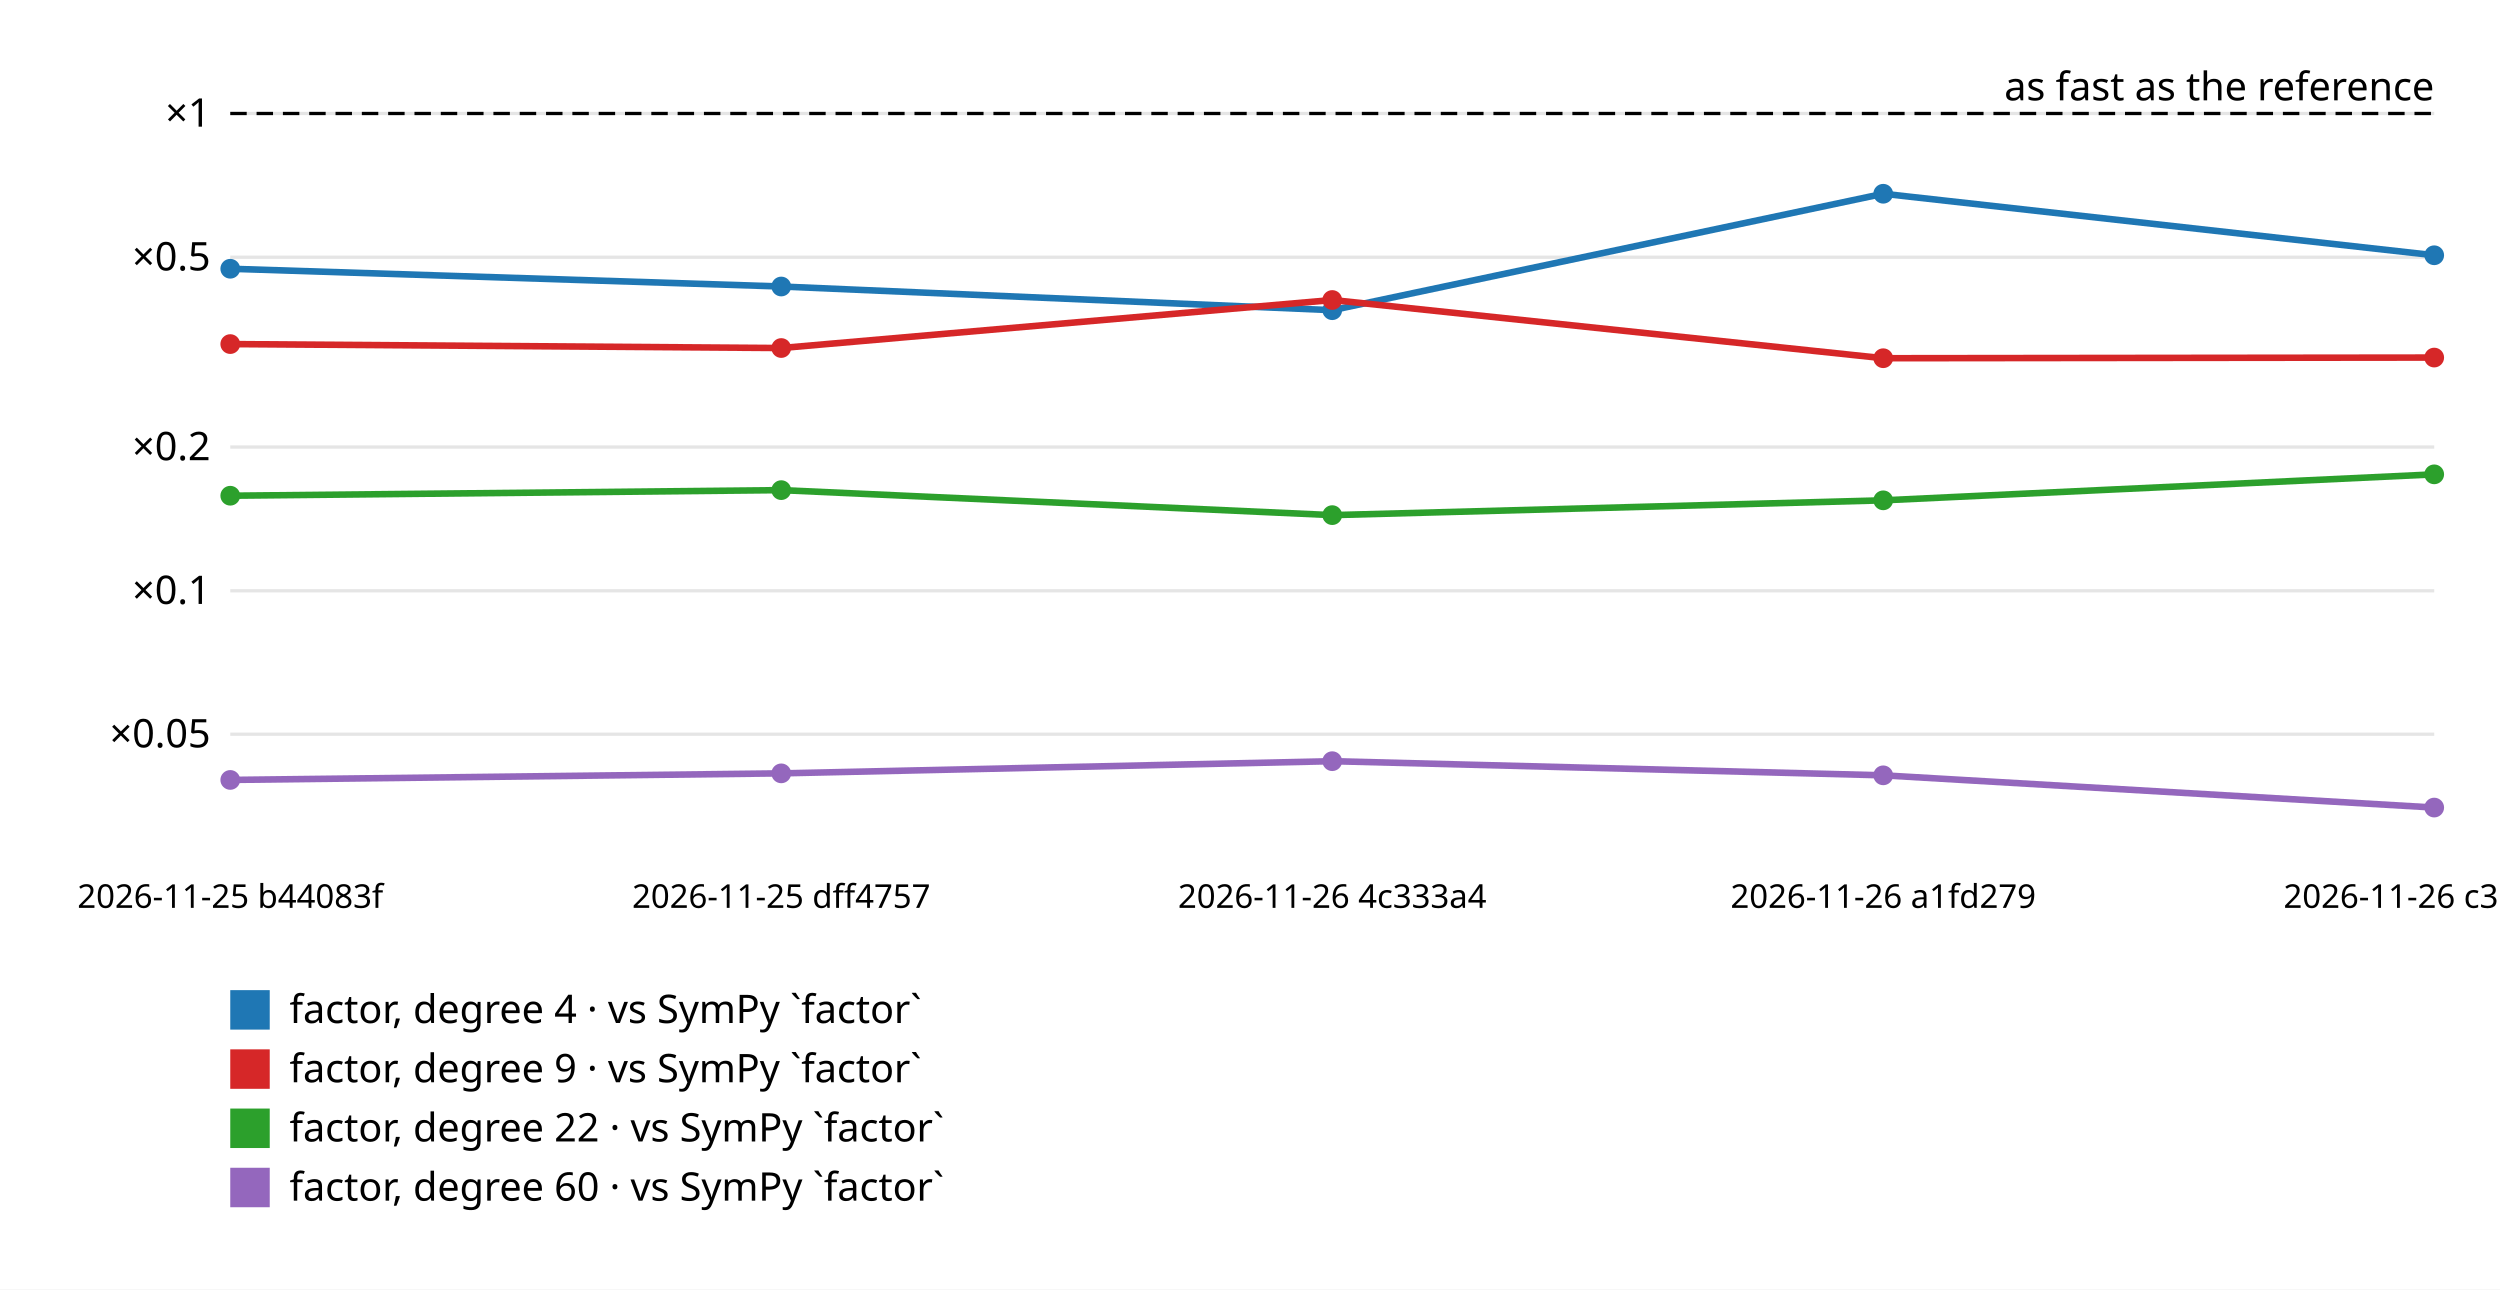
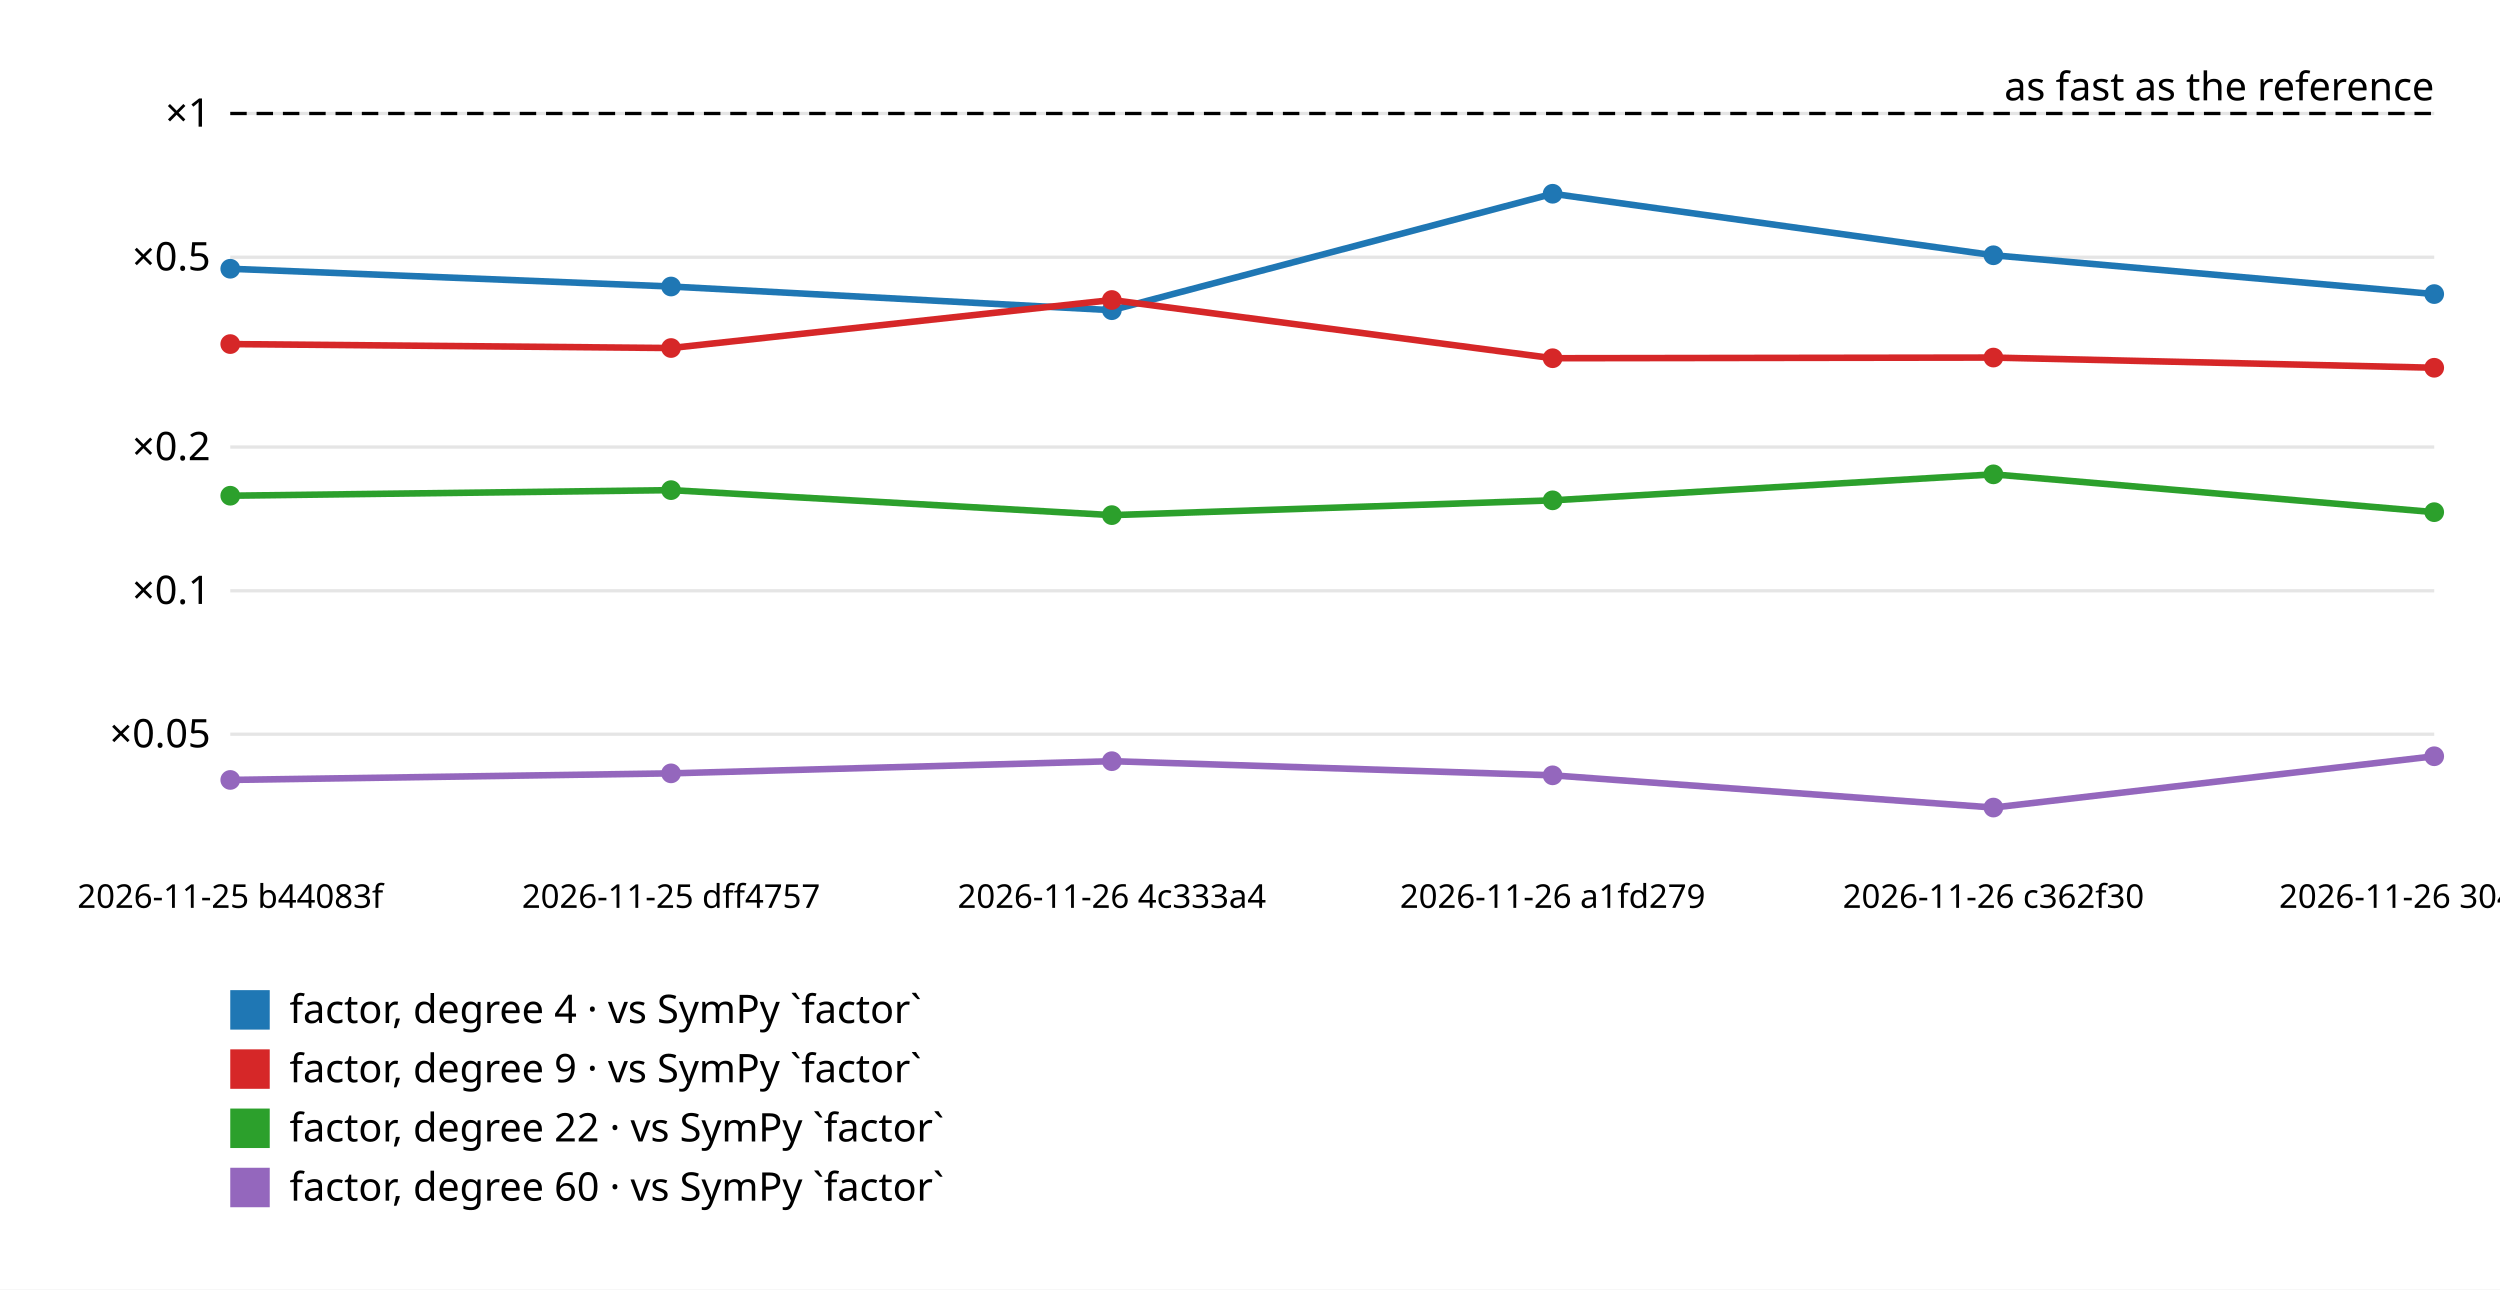
<svg xmlns="http://www.w3.org/2000/svg" width="760" height="392" font-family="sans-serif" font-size="12">
  <rect width="760" height="392" fill="white" />
  <line x1="70" x2="740" y1="223.2" y2="223.2" stroke="#e5e5e5" />
  <text x="64" y="227.2" text-anchor="end">×0.05</text>
  <line x1="70" x2="740" y1="179.6" y2="179.6" stroke="#e5e5e5" />
  <text x="64" y="183.6" text-anchor="end">×0.1</text>
  <line x1="70" x2="740" y1="135.9" y2="135.9" stroke="#e5e5e5" />
  <text x="64" y="139.9" text-anchor="end">×0.2</text>
  <line x1="70" x2="740" y1="78.2" y2="78.2" stroke="#e5e5e5" />
  <text x="64" y="82.2" text-anchor="end">×0.5</text>
  <line x1="70" x2="740" y1="34.5" y2="34.5" stroke="#e5e5e5" />
  <text x="64" y="38.5" text-anchor="end">×1</text>
  <line x1="70" x2="740" y1="34.5" y2="34.5" stroke="black" stroke-dasharray="5 3" />
  <text x="740" y="30.5" text-anchor="end">as fast as the reference</text>
  <text x="70.0" y="276" text-anchor="middle" font-size="10">2026-11-25 b44083f</text>
-   <text x="237.5" y="276" text-anchor="middle" font-size="10">2026-11-25 dff4757</text>
-   <text x="405.0" y="276" text-anchor="middle" font-size="10">2026-11-26 4c333a4</text>
-   <text x="572.5" y="276" text-anchor="middle" font-size="10">2026-11-26 a1fd279</text>
-   <text x="740.0" y="276" text-anchor="middle" font-size="10">2026-11-26 c362f30</text>
-   <polyline points="70.0,81.7 237.5,87.1 405.0,94.3 572.5,58.9 740.0,77.6" fill="none" stroke="#1f77b4" stroke-width="2" />
+   <text x="204.0" y="276" text-anchor="middle" font-size="10">2026-11-25 dff4757</text>
+   <text x="338.0" y="276" text-anchor="middle" font-size="10">2026-11-26 4c333a4</text>
+   <text x="472.0" y="276" text-anchor="middle" font-size="10">2026-11-26 a1fd279</text>
+   <text x="606.0" y="276" text-anchor="middle" font-size="10">2026-11-26 c362f30</text>
+   <text x="740.0" y="276" text-anchor="middle" font-size="10">2026-11-26 304cb29</text>
+   <polyline points="70.0,81.7 204.0,87.1 338.0,94.3 472.0,58.9 606.0,77.6 740.0,89.4" fill="none" stroke="#1f77b4" stroke-width="2" />
  <circle cx="70.0" cy="81.7" r="3" fill="#1f77b4" />
-   <circle cx="237.5" cy="87.1" r="3" fill="#1f77b4" />
-   <circle cx="405.0" cy="94.3" r="3" fill="#1f77b4" />
-   <circle cx="572.5" cy="58.9" r="3" fill="#1f77b4" />
-   <circle cx="740.0" cy="77.6" r="3" fill="#1f77b4" />
+   <circle cx="204.0" cy="87.1" r="3" fill="#1f77b4" />
+   <circle cx="338.0" cy="94.3" r="3" fill="#1f77b4" />
+   <circle cx="472.0" cy="58.9" r="3" fill="#1f77b4" />
+   <circle cx="606.0" cy="77.6" r="3" fill="#1f77b4" />
+   <circle cx="740.0" cy="89.4" r="3" fill="#1f77b4" />
  <rect x="70" y="301" width="12" height="12" fill="#1f77b4" />
  <text x="88" y="311">factor, degree 4 · vs SymPy `factor`</text>
-   <polyline points="70.0,104.6 237.5,105.8 405.0,91.2 572.5,108.9 740.0,108.7" fill="none" stroke="#d62728" stroke-width="2" />
+   <polyline points="70.0,104.6 204.0,105.8 338.0,91.2 472.0,108.9 606.0,108.7 740.0,111.8" fill="none" stroke="#d62728" stroke-width="2" />
  <circle cx="70.0" cy="104.6" r="3" fill="#d62728" />
-   <circle cx="237.5" cy="105.8" r="3" fill="#d62728" />
-   <circle cx="405.0" cy="91.2" r="3" fill="#d62728" />
-   <circle cx="572.5" cy="108.9" r="3" fill="#d62728" />
-   <circle cx="740.0" cy="108.7" r="3" fill="#d62728" />
+   <circle cx="204.0" cy="105.8" r="3" fill="#d62728" />
+   <circle cx="338.0" cy="91.2" r="3" fill="#d62728" />
+   <circle cx="472.0" cy="108.9" r="3" fill="#d62728" />
+   <circle cx="606.0" cy="108.7" r="3" fill="#d62728" />
+   <circle cx="740.0" cy="111.8" r="3" fill="#d62728" />
  <rect x="70" y="319" width="12" height="12" fill="#d62728" />
  <text x="88" y="329">factor, degree 9 · vs SymPy `factor`</text>
-   <polyline points="70.0,150.7 237.5,149.0 405.0,156.6 572.5,152.1 740.0,144.2" fill="none" stroke="#2ca02c" stroke-width="2" />
+   <polyline points="70.0,150.7 204.0,149.0 338.0,156.6 472.0,152.1 606.0,144.2 740.0,155.7" fill="none" stroke="#2ca02c" stroke-width="2" />
  <circle cx="70.0" cy="150.7" r="3" fill="#2ca02c" />
-   <circle cx="237.5" cy="149.0" r="3" fill="#2ca02c" />
-   <circle cx="405.0" cy="156.6" r="3" fill="#2ca02c" />
-   <circle cx="572.5" cy="152.1" r="3" fill="#2ca02c" />
-   <circle cx="740.0" cy="144.2" r="3" fill="#2ca02c" />
+   <circle cx="204.0" cy="149.0" r="3" fill="#2ca02c" />
+   <circle cx="338.0" cy="156.6" r="3" fill="#2ca02c" />
+   <circle cx="472.0" cy="152.1" r="3" fill="#2ca02c" />
+   <circle cx="606.0" cy="144.2" r="3" fill="#2ca02c" />
+   <circle cx="740.0" cy="155.7" r="3" fill="#2ca02c" />
  <rect x="70" y="337" width="12" height="12" fill="#2ca02c" />
  <text x="88" y="347">factor, degree 22 · vs SymPy `factor`</text>
-   <polyline points="70.0,237.1 237.5,235.1 405.0,231.4 572.5,235.7 740.0,245.5" fill="none" stroke="#9467bd" stroke-width="2" />
+   <polyline points="70.0,237.1 204.0,235.1 338.0,231.4 472.0,235.7 606.0,245.5 740.0,229.9" fill="none" stroke="#9467bd" stroke-width="2" />
  <circle cx="70.0" cy="237.1" r="3" fill="#9467bd" />
-   <circle cx="237.5" cy="235.1" r="3" fill="#9467bd" />
-   <circle cx="405.0" cy="231.4" r="3" fill="#9467bd" />
-   <circle cx="572.5" cy="235.7" r="3" fill="#9467bd" />
-   <circle cx="740.0" cy="245.5" r="3" fill="#9467bd" />
+   <circle cx="204.0" cy="235.1" r="3" fill="#9467bd" />
+   <circle cx="338.0" cy="231.4" r="3" fill="#9467bd" />
+   <circle cx="472.0" cy="235.7" r="3" fill="#9467bd" />
+   <circle cx="606.0" cy="245.5" r="3" fill="#9467bd" />
+   <circle cx="740.0" cy="229.9" r="3" fill="#9467bd" />
  <rect x="70" y="355" width="12" height="12" fill="#9467bd" />
  <text x="88" y="365">factor, degree 60 · vs SymPy `factor`</text>
</svg>
